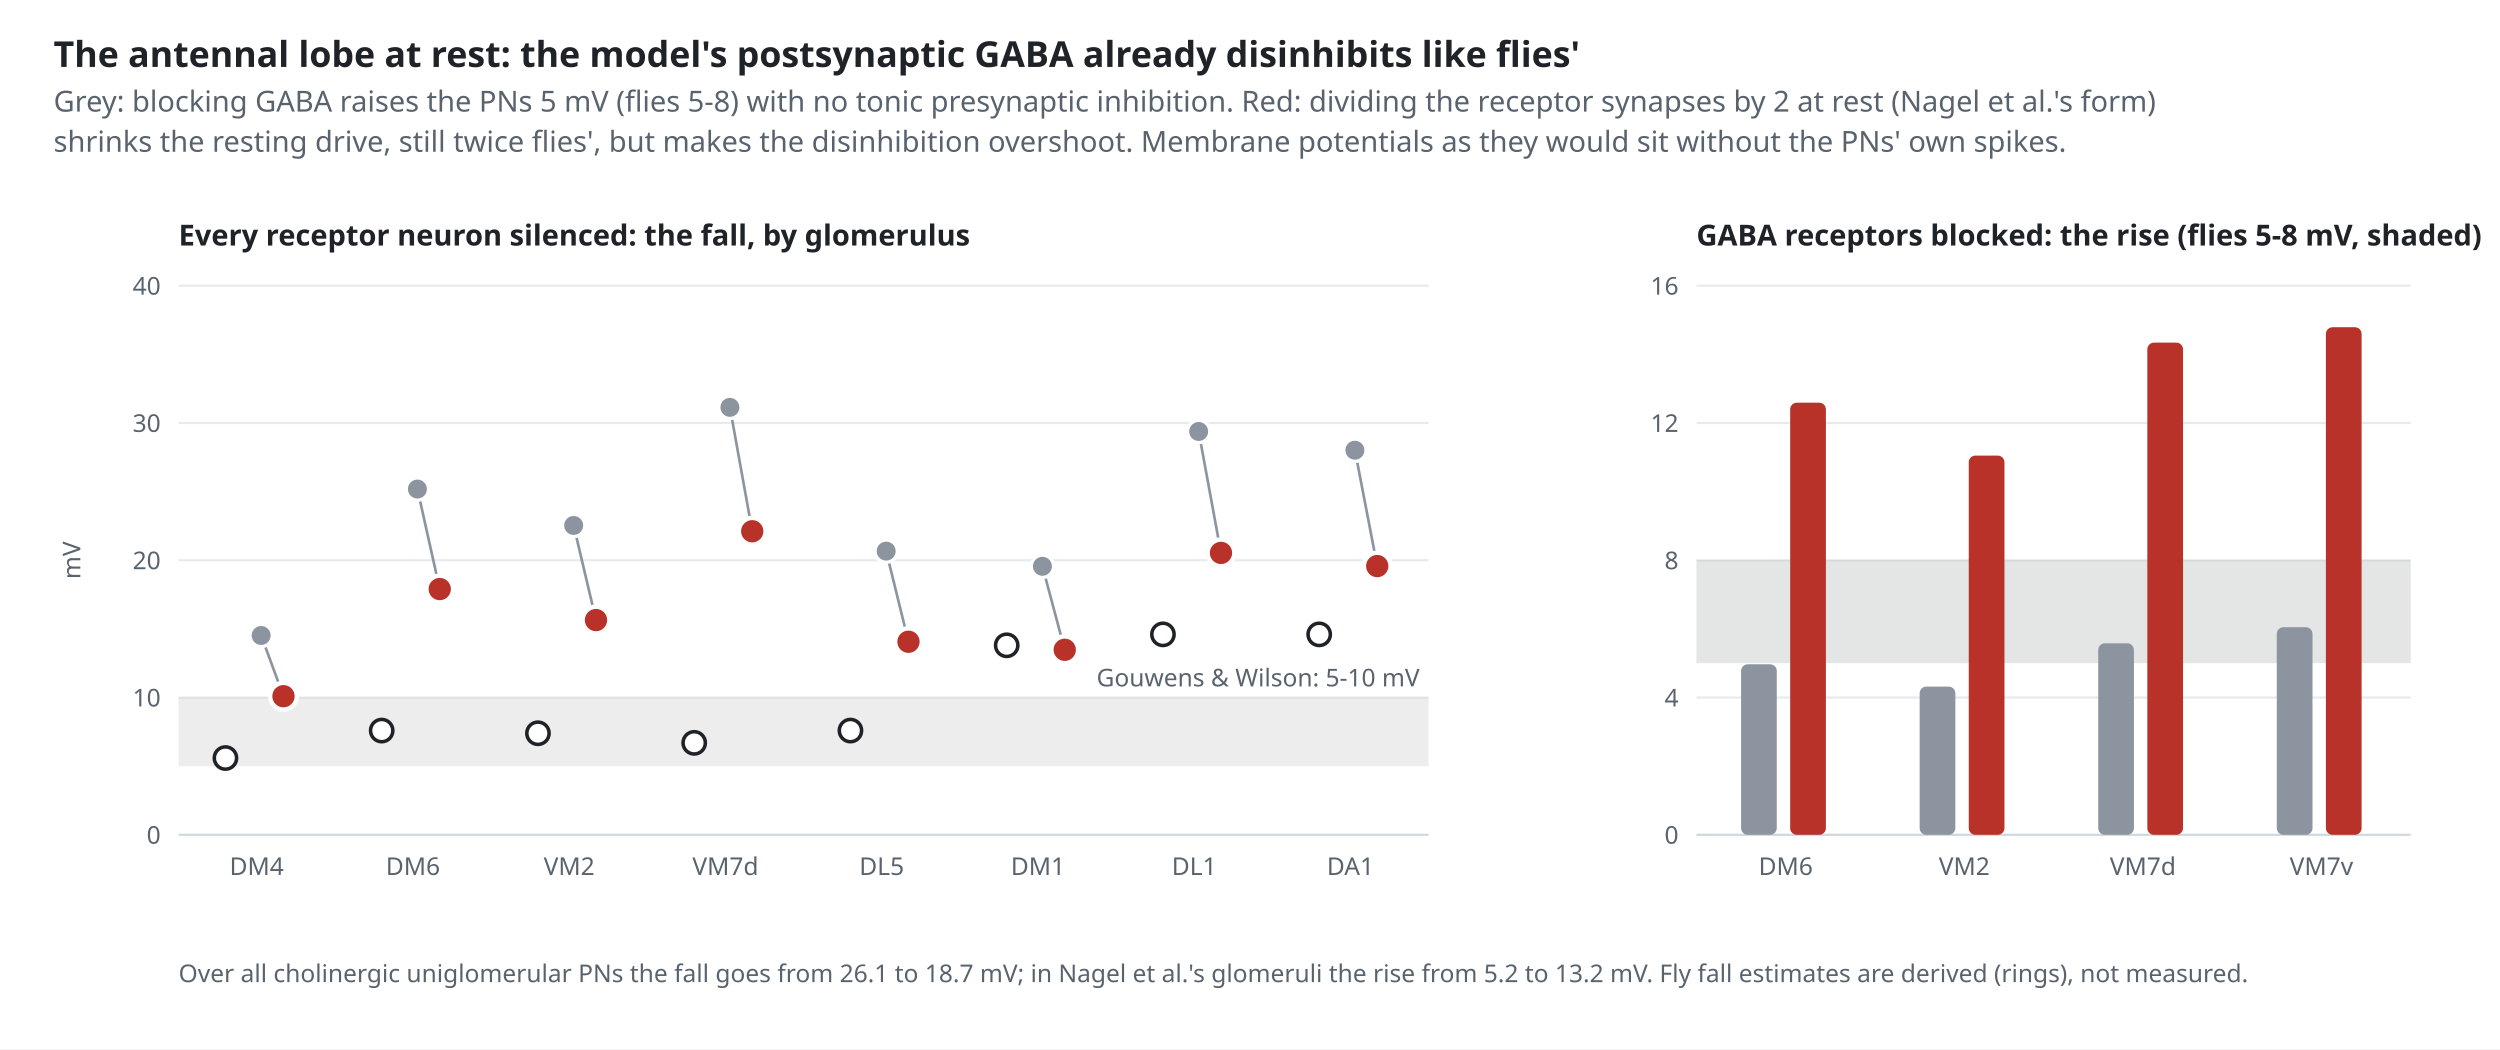
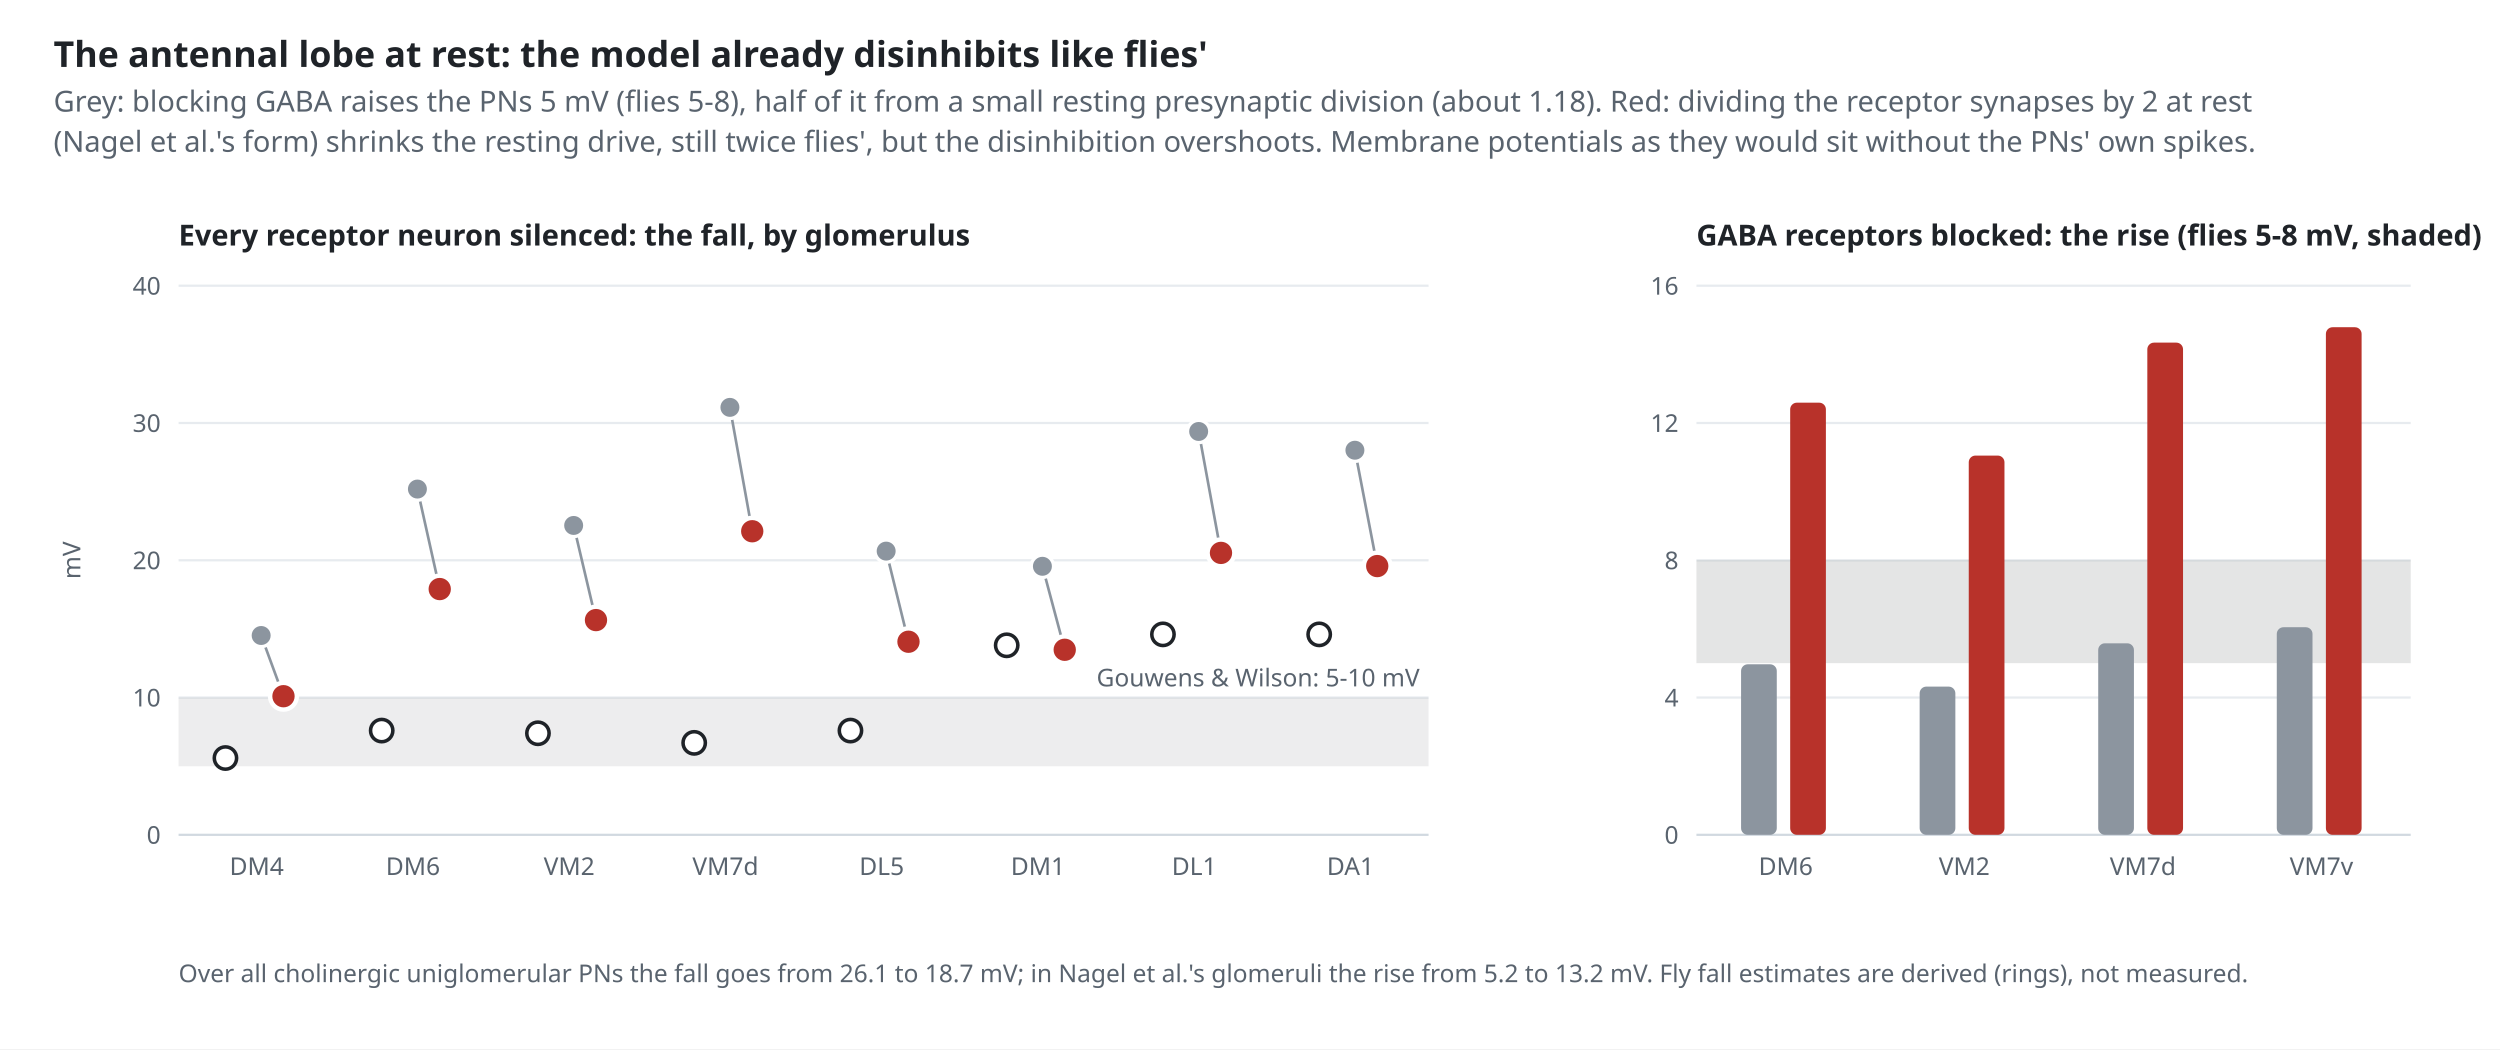
<svg xmlns="http://www.w3.org/2000/svg" width="1120" height="470" viewBox="0 0 1120 470" role="img" aria-labelledby="t">
  <style>
    text { font-family: -apple-system, BlinkMacSystemFont, 'Segoe UI', 'Noto Sans', Helvetica, Arial, sans-serif; }
    .lab { font-size: 16px; font-weight: 600; fill: #1f2328; }
    .val { font-size: 13px; font-weight: 600; fill: #1f2328; }
    .note { font-size: 13px; fill: #59636e; }
    .tick { font-size: 11px; fill: #59636e; }
    </style>
  <rect width="1120" height="470" fill="#ffffff" />
-   <text x="24.0" y="30.0" class="lab" text-anchor="start">The antennal lobe at rest: the model's postsynaptic GABA already disinhibits like flies'</text>
-   <text x="24.0" y="50.0" class="note" text-anchor="start">Grey: blocking GABA raises the PNs 5 mV (flies 5-8) with no tonic presynaptic inhibition. Red: dividing the receptor synapses by 2 at rest (Nagel et al.'s form)</text>
-   <text x="24.0" y="68.0" class="note" text-anchor="start">shrinks the resting drive, still twice flies', but makes the disinhibition overshoot. Membrane potentials as they would sit without the PNs' own spikes.</text>
+   <text x="24.0" y="30.0" class="lab" text-anchor="start">The antennal lobe at rest: the model already disinhibits like flies'</text>
+   <text x="24.0" y="50.0" class="note" text-anchor="start">Grey: blocking GABA raises the PNs 5 mV (flies 5-8), half of it from a small resting presynaptic division (about 1.18). Red: dividing the receptor synapses by 2 at rest</text>
+   <text x="24.0" y="68.0" class="note" text-anchor="start">(Nagel et al.'s form) shrinks the resting drive, still twice flies', but the disinhibition overshoots. Membrane potentials as they would sit without the PNs' own spikes.</text>
  <text x="80.0" y="110.0" class="val" text-anchor="start">Every receptor neuron silenced: the fall, by glomerulus</text>
  <line x1="80" y1="374.0" x2="640" y2="374.0" stroke="#d1d9e0" stroke-opacity="1" />
  <text x="72.0" y="378.0" class="tick" text-anchor="end">0</text>
  <line x1="80" y1="312.5" x2="640" y2="312.5" stroke="#d1d9e0" stroke-opacity="0.5" />
  <text x="72.0" y="316.5" class="tick" text-anchor="end">10</text>
  <line x1="80" y1="251.0" x2="640" y2="251.0" stroke="#d1d9e0" stroke-opacity="0.5" />
  <text x="72.0" y="255.0" class="tick" text-anchor="end">20</text>
  <line x1="80" y1="189.5" x2="640" y2="189.5" stroke="#d1d9e0" stroke-opacity="0.5" />
  <text x="72.0" y="193.5" class="tick" text-anchor="end">30</text>
  <line x1="80" y1="128.0" x2="640" y2="128.0" stroke="#d1d9e0" stroke-opacity="0.5" />
  <text x="72.0" y="132.0" class="tick" text-anchor="end">40</text>
  <text transform="translate(36,251.0) rotate(-90)" class="tick" text-anchor="middle">mV</text>
  <rect x="80" y="312.5" width="560" height="30.8" fill="#1f2328" fill-opacity="0.08" />
  <text x="636.0" y="307.5" class="tick" text-anchor="end">Gouwens &amp; Wilson: 5-10 mV</text>
  <circle cx="101.0" cy="339.6" r="5" fill="#ffffff" stroke="#1f2328" stroke-width="1.6" />
  <line x1="117.0" y1="284.7" x2="127.0" y2="311.9" stroke="#8c959f" stroke-width="1.2" />
  <circle cx="117.0" cy="284.7" r="5" fill="#8c959f" stroke="#ffffff" stroke-width="1.5" />
  <circle cx="127.0" cy="311.9" r="6" fill="#b8322a" stroke="#ffffff" stroke-width="2" />
  <text x="115.0" y="392.0" class="tick" text-anchor="middle">DM4</text>
  <circle cx="171.0" cy="327.3" r="5" fill="#ffffff" stroke="#1f2328" stroke-width="1.6" />
  <line x1="187.0" y1="219.1" x2="197.0" y2="263.9" stroke="#8c959f" stroke-width="1.2" />
  <circle cx="187.0" cy="219.1" r="5" fill="#8c959f" stroke="#ffffff" stroke-width="1.5" />
  <circle cx="197.0" cy="263.9" r="6" fill="#b8322a" stroke="#ffffff" stroke-width="2" />
  <text x="185.0" y="392.0" class="tick" text-anchor="middle">DM6</text>
  <circle cx="241.0" cy="328.5" r="5" fill="#ffffff" stroke="#1f2328" stroke-width="1.6" />
  <line x1="257.0" y1="235.4" x2="267.0" y2="277.8" stroke="#8c959f" stroke-width="1.2" />
  <circle cx="257.0" cy="235.4" r="5" fill="#8c959f" stroke="#ffffff" stroke-width="1.5" />
  <circle cx="267.0" cy="277.8" r="6" fill="#b8322a" stroke="#ffffff" stroke-width="2" />
  <text x="255.0" y="392.0" class="tick" text-anchor="middle">VM2</text>
  <line x1="311.0" y1="333.4" x2="311.0" y2="332.2" stroke="#1f2328" stroke-width="2" />
  <circle cx="311.0" cy="332.8" r="5" fill="#ffffff" stroke="#1f2328" stroke-width="1.6" />
  <line x1="327.0" y1="182.5" x2="337.0" y2="238.0" stroke="#8c959f" stroke-width="1.2" />
  <circle cx="327.0" cy="182.5" r="5" fill="#8c959f" stroke="#ffffff" stroke-width="1.5" />
  <circle cx="337.0" cy="238.0" r="6" fill="#b8322a" stroke="#ffffff" stroke-width="2" />
  <text x="325.0" y="392.0" class="tick" text-anchor="middle">VM7d</text>
  <line x1="381.0" y1="327.9" x2="381.0" y2="326.6" stroke="#1f2328" stroke-width="2" />
  <circle cx="381.0" cy="327.3" r="5" fill="#ffffff" stroke="#1f2328" stroke-width="1.6" />
  <line x1="397.0" y1="246.9" x2="407.0" y2="287.5" stroke="#8c959f" stroke-width="1.2" />
  <circle cx="397.0" cy="246.9" r="5" fill="#8c959f" stroke="#ffffff" stroke-width="1.5" />
  <circle cx="407.0" cy="287.5" r="6" fill="#b8322a" stroke="#ffffff" stroke-width="2" />
  <text x="395.0" y="392.0" class="tick" text-anchor="middle">DL5</text>
  <line x1="451.0" y1="291.6" x2="451.0" y2="286.7" stroke="#1f2328" stroke-width="2" />
  <circle cx="451.0" cy="289.1" r="5" fill="#ffffff" stroke="#1f2328" stroke-width="1.6" />
  <line x1="467.0" y1="253.7" x2="477.0" y2="291.1" stroke="#8c959f" stroke-width="1.2" />
  <circle cx="467.0" cy="253.7" r="5" fill="#8c959f" stroke="#ffffff" stroke-width="1.5" />
  <circle cx="477.0" cy="291.1" r="6" fill="#b8322a" stroke="#ffffff" stroke-width="2" />
  <text x="465.0" y="392.0" class="tick" text-anchor="middle">DM1</text>
  <circle cx="521.0" cy="284.2" r="5" fill="#ffffff" stroke="#1f2328" stroke-width="1.6" />
  <line x1="537.0" y1="193.3" x2="547.0" y2="247.7" stroke="#8c959f" stroke-width="1.2" />
  <circle cx="537.0" cy="193.3" r="5" fill="#8c959f" stroke="#ffffff" stroke-width="1.5" />
  <circle cx="547.0" cy="247.7" r="6" fill="#b8322a" stroke="#ffffff" stroke-width="2" />
  <text x="535.0" y="392.0" class="tick" text-anchor="middle">DL1</text>
  <circle cx="591.0" cy="284.2" r="5" fill="#ffffff" stroke="#1f2328" stroke-width="1.6" />
  <line x1="607.0" y1="201.7" x2="617.0" y2="253.6" stroke="#8c959f" stroke-width="1.2" />
  <circle cx="607.0" cy="201.7" r="5" fill="#8c959f" stroke="#ffffff" stroke-width="1.5" />
  <circle cx="617.0" cy="253.6" r="6" fill="#b8322a" stroke="#ffffff" stroke-width="2" />
  <text x="605.0" y="392.0" class="tick" text-anchor="middle">DA1</text>
  <text x="760.0" y="110.0" class="val" text-anchor="start">GABA receptors blocked: the rise (flies 5-8 mV, shaded)</text>
  <line x1="760" y1="374.0" x2="1080" y2="374.0" stroke="#d1d9e0" stroke-opacity="1" />
  <text x="752.0" y="378.0" class="tick" text-anchor="end">0</text>
  <line x1="760" y1="312.5" x2="1080" y2="312.5" stroke="#d1d9e0" stroke-opacity="0.5" />
  <text x="752.0" y="316.5" class="tick" text-anchor="end">4</text>
  <line x1="760" y1="251.0" x2="1080" y2="251.0" stroke="#d1d9e0" stroke-opacity="0.5" />
  <text x="752.0" y="255.0" class="tick" text-anchor="end">8</text>
  <line x1="760" y1="189.5" x2="1080" y2="189.5" stroke="#d1d9e0" stroke-opacity="0.5" />
  <text x="752.0" y="193.5" class="tick" text-anchor="end">12</text>
  <line x1="760" y1="128.0" x2="1080" y2="128.0" stroke="#d1d9e0" stroke-opacity="0.5" />
  <text x="752.0" y="132.0" class="tick" text-anchor="end">16</text>
  <rect x="760" y="251.0" width="320" height="46.1" fill="#1f2328" fill-opacity="0.12" />
  <rect x="780.0" y="297.6" width="16" height="76.4" rx="3" fill="#8c959f" />
  <rect x="802.0" y="180.4" width="16" height="193.6" rx="3" fill="#b8322a" />
  <text x="800.0" y="392.0" class="tick" text-anchor="middle">DM6</text>
  <rect x="860.0" y="307.6" width="16" height="66.4" rx="3" fill="#8c959f" />
  <rect x="882.0" y="204.1" width="16" height="169.9" rx="3" fill="#b8322a" />
  <text x="880.0" y="392.0" class="tick" text-anchor="middle">VM2</text>
  <rect x="940.0" y="288.2" width="16" height="85.8" rx="3" fill="#8c959f" />
  <rect x="962.0" y="153.5" width="16" height="220.5" rx="3" fill="#b8322a" />
  <text x="960.0" y="392.0" class="tick" text-anchor="middle">VM7d</text>
  <rect x="1020.0" y="281.0" width="16" height="93.0" rx="3" fill="#8c959f" />
  <rect x="1042.0" y="146.6" width="16" height="227.4" rx="3" fill="#b8322a" />
  <text x="1040.0" y="392.0" class="tick" text-anchor="middle">VM7v</text>
  <text x="80.0" y="440.0" class="tick" text-anchor="start">Over all cholinergic uniglomerular PNs the fall goes from 26.1 to 18.7 mV; in Nagel et al.'s glomeruli the rise from 5.2 to 13.2 mV. Fly fall estimates are derived (rings), not measured.</text>
</svg>
